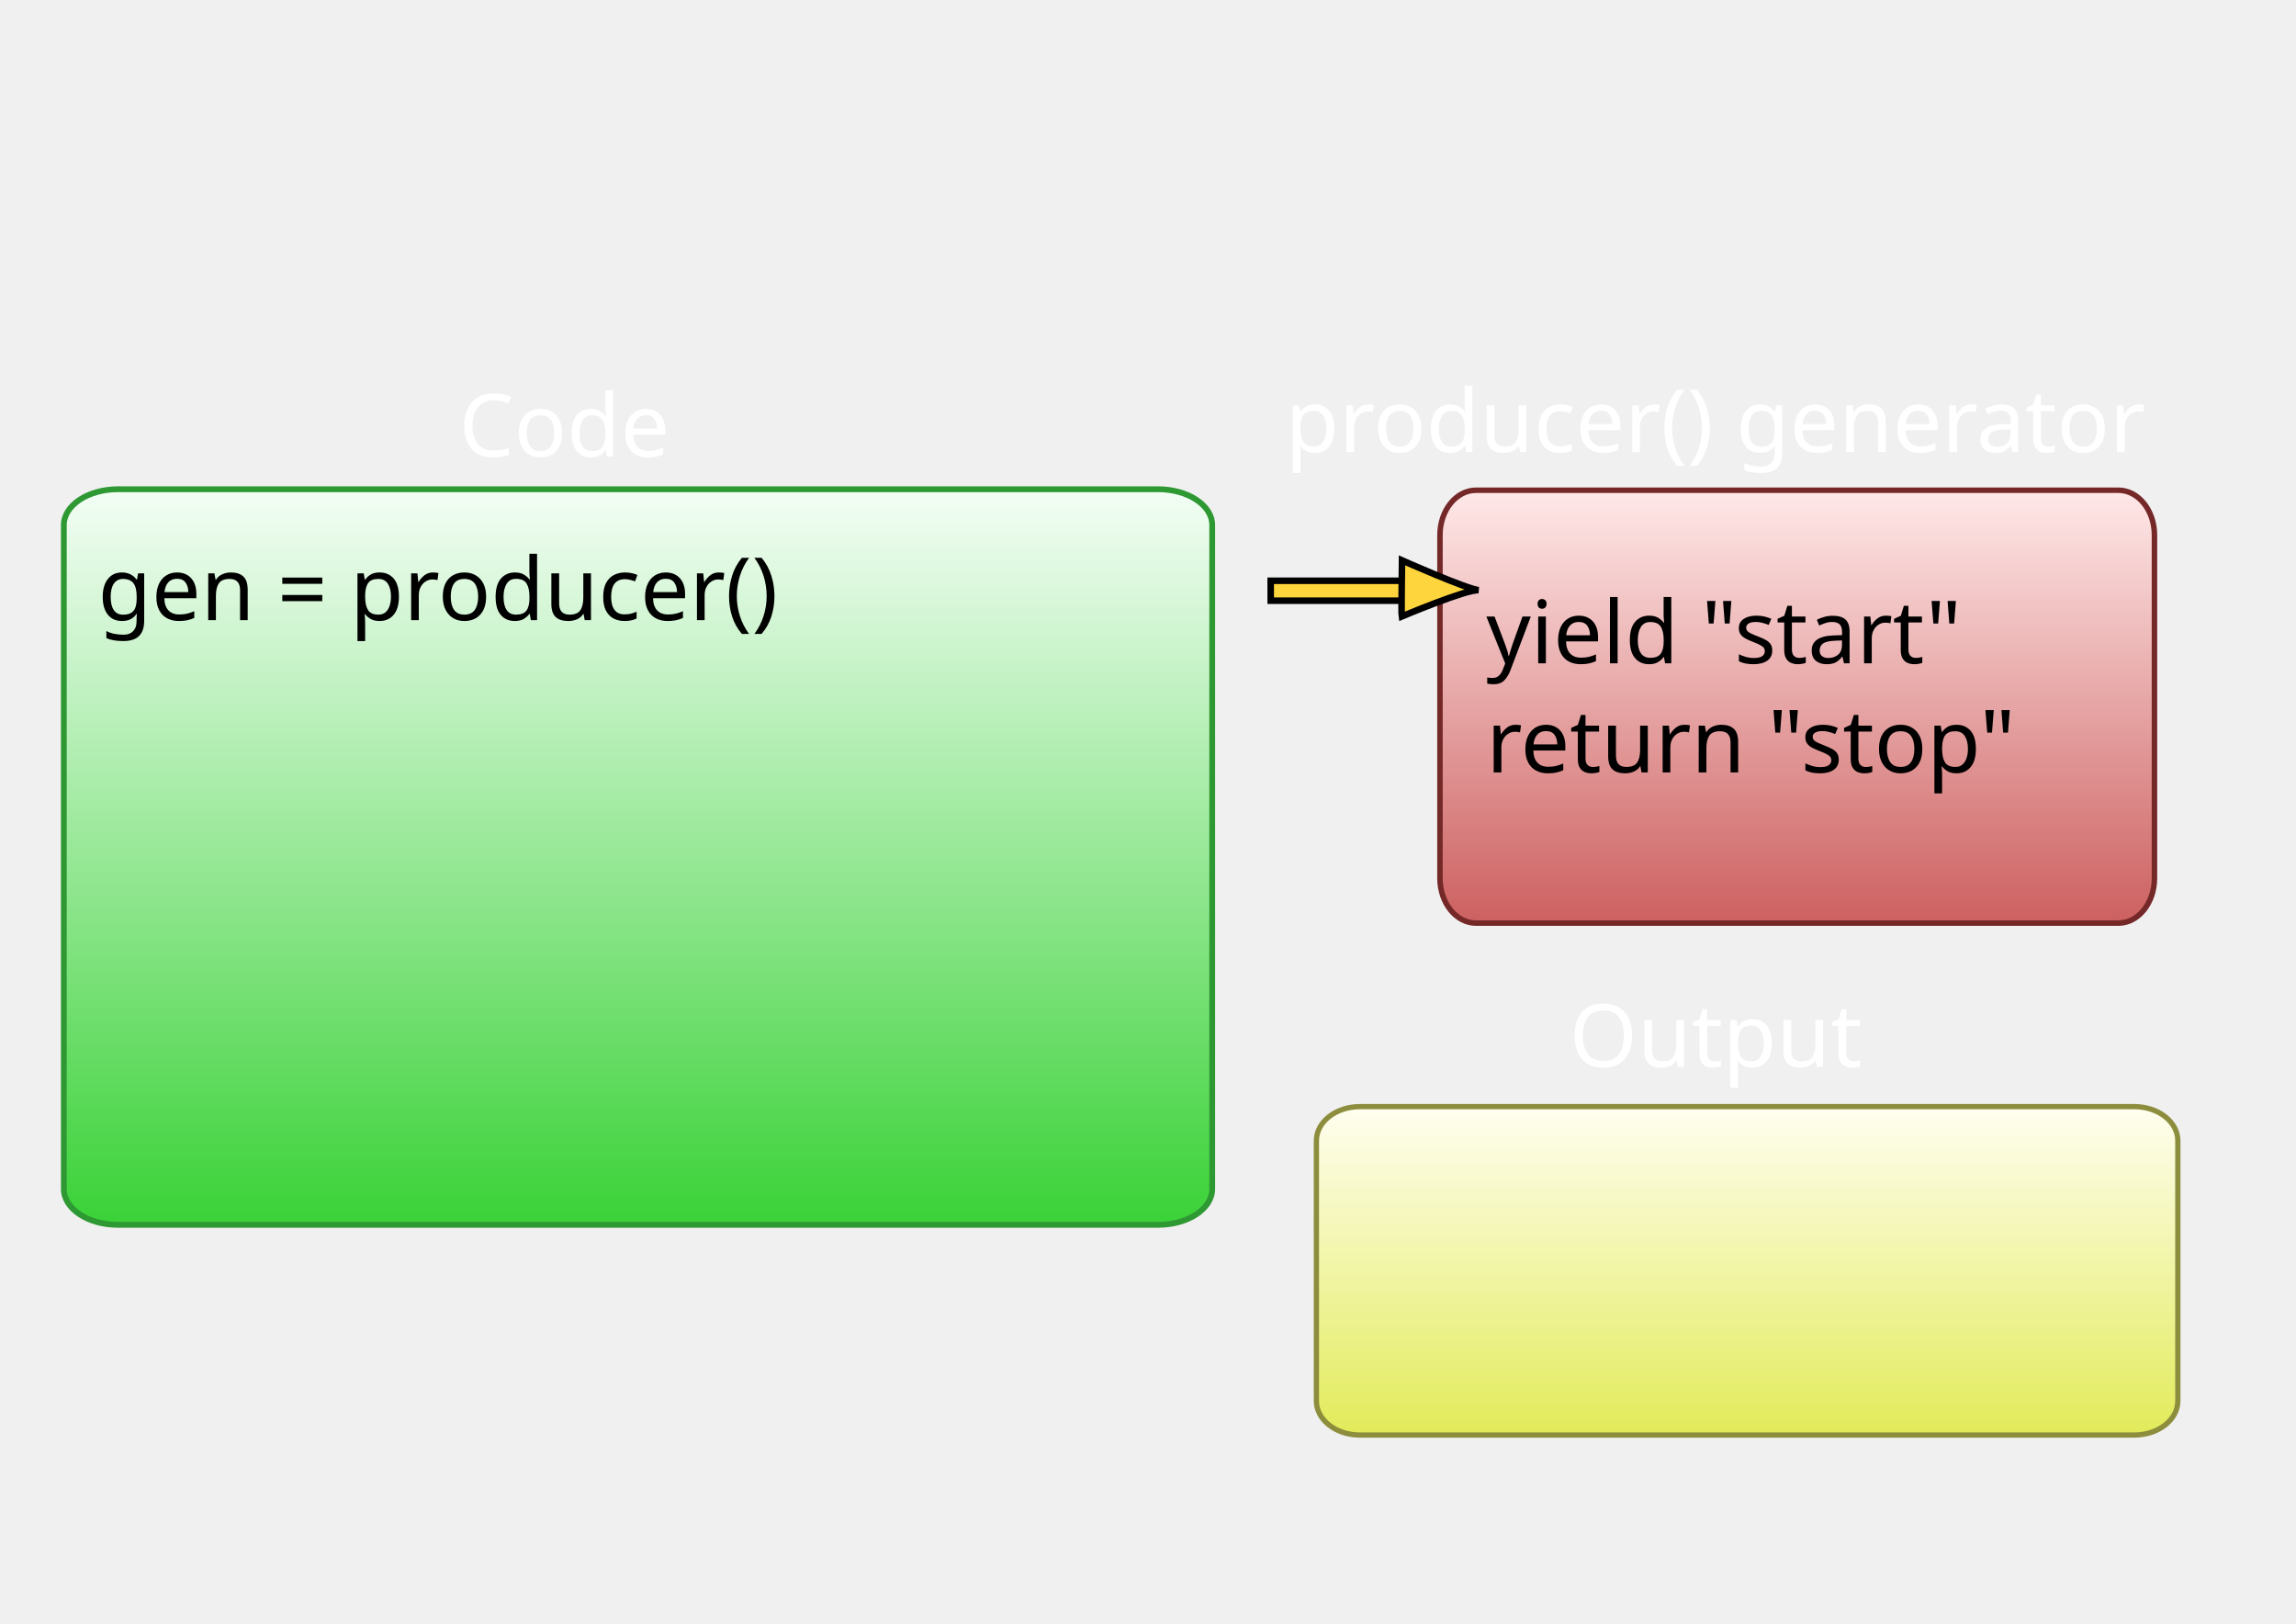
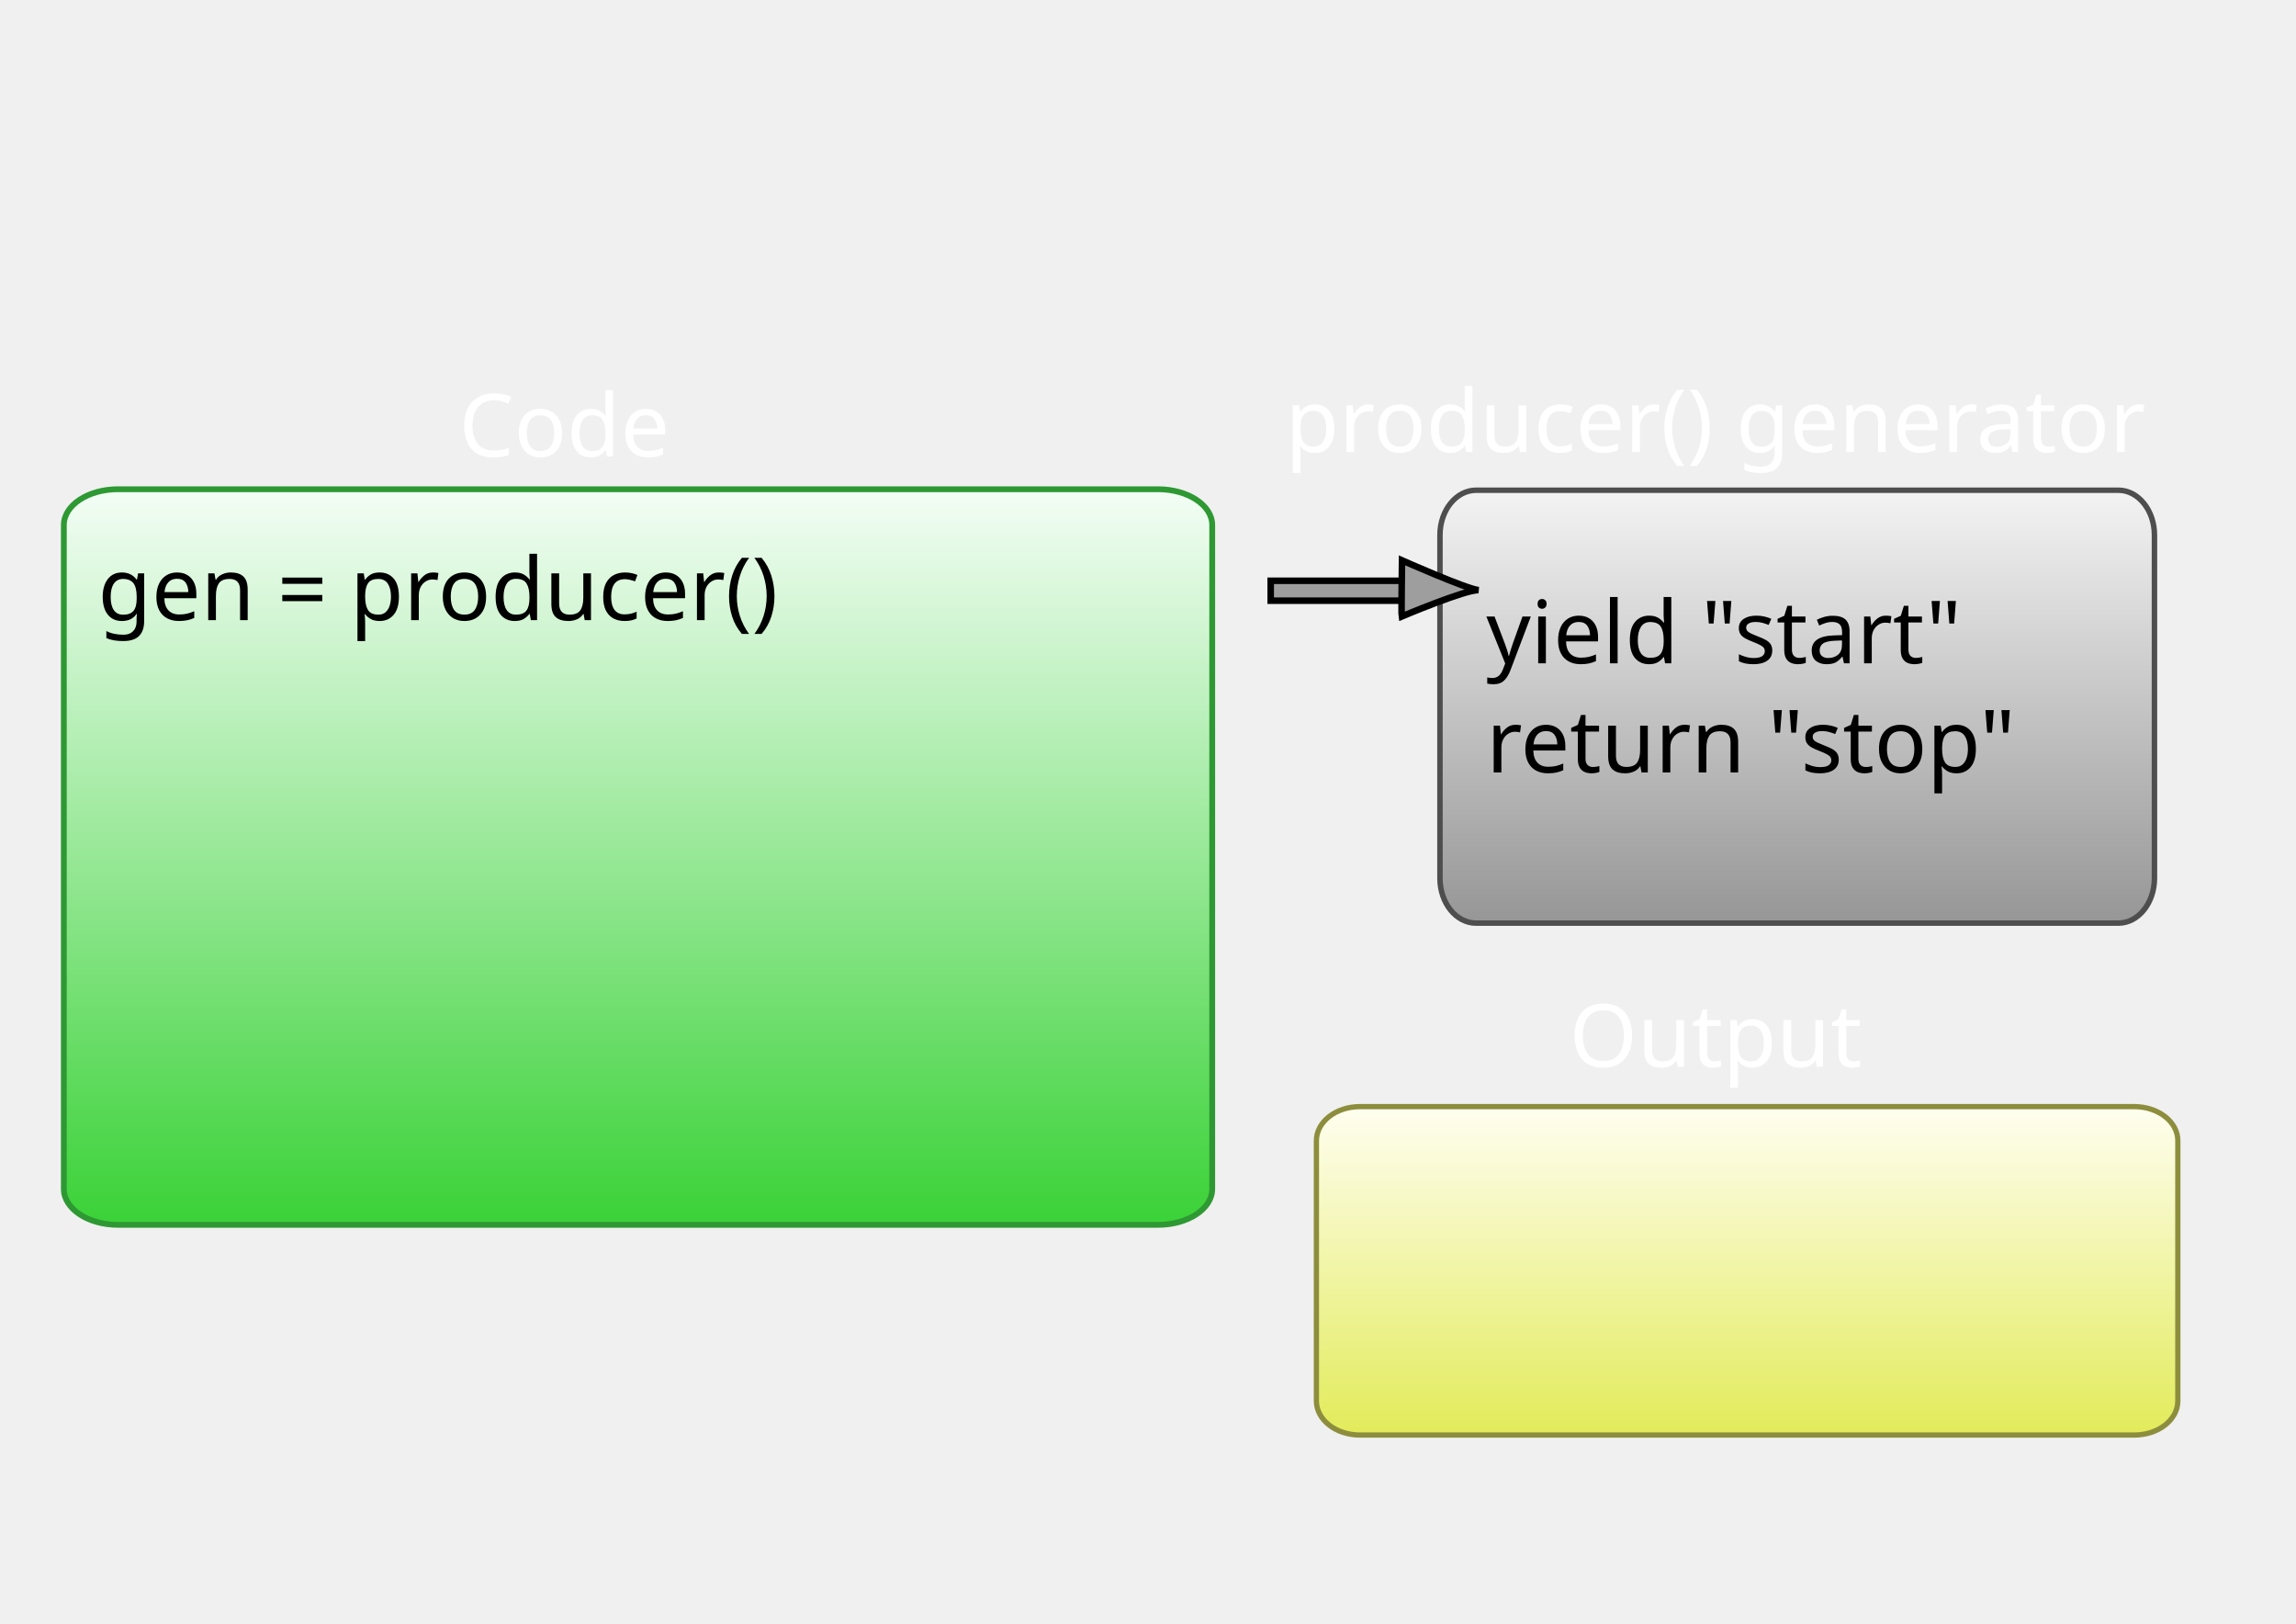
<svg xmlns="http://www.w3.org/2000/svg" xmlns:xlink="http://www.w3.org/1999/xlink" version="1.1" id="svg2" height="744.094" width="1052.362">
  <defs id="defs4">
    <linearGradient id="linearGradient12126">
-       <stop style="stop-color:#ffe8e8;stop-opacity:1;" offset="0" id="stop12128" />
-       <stop style="stop-color:#cd6060;stop-opacity:1;" offset="1" id="stop12130" />
+       <stop id="stop12128" offset="0" style="stop-color:#ffe8e8;stop-opacity:1;" />
+       <stop id="stop12130" offset="1" style="stop-color:#cd6060;stop-opacity:1;" />
    </linearGradient>
-     <marker orient="auto" refY="0" refX="0" id="DotL" style="overflow:visible">
-       <path id="path3982" d="m -2.5,-1 c 0,2.76 -2.24,5 -5,5 -2.76,0 -5,-2.24 -5,-5 0,-2.76 2.24,-5 5,-5 2.76,0 5,2.24 5,5 z" style="fill-rule:evenodd;stroke:#000000;stroke-width:1pt" transform="matrix(0.8,0,0,0.8,5.92,0.8)" />
+     <marker style="overflow:visible" id="DotL" refX="0" refY="0" orient="auto">
+       <path transform="matrix(0.8,0,0,0.8,5.92,0.8)" style="fill-rule:evenodd;stroke:#000000;stroke-width:1pt" d="m -2.5,-1 c 0,2.76 -2.24,5 -5,5 -2.76,0 -5,-2.24 -5,-5 0,-2.76 2.24,-5 5,-5 2.76,0 5,2.24 5,5 z" id="path3982" />
    </marker>
-     <marker id="RazorWire" refX="0" refY="0" orient="auto" style="overflow:visible">
-       <path id="path4153" transform="scale(0.8,0.8)" style="fill:#808080;fill-opacity:1;fill-rule:evenodd;stroke:#000000;stroke-width:0.1pt" d="m 0.023,-0.74 0,1.438 -7.781,2.313 18.437,0 -7.187,-2.313 0,-1.438 7.25,-2.156 -18.469,0 7.75,2.156 z" />
+     <marker style="overflow:visible" orient="auto" refY="0" refX="0" id="RazorWire">
+       <path d="m 0.023,-0.74 0,1.438 -7.781,2.313 18.437,0 -7.187,-2.313 0,-1.438 7.25,-2.156 -18.469,0 7.75,2.156 z" style="fill:#808080;fill-opacity:1;fill-rule:evenodd;stroke:#000000;stroke-width:0.1pt" transform="scale(0.8,0.8)" id="path4153" />
    </marker>
-     <marker orient="auto" refY="0" refX="0" id="Arrow2Lend" style="overflow:visible">
-       <path id="path3942" style="fill-rule:evenodd;stroke-width:0.625;stroke-linejoin:round" d="M 8.719,4.034 -2.207,0.016 8.719,-4.002 c -1.745,2.372 -1.735,5.617 -6e-7,8.035 z" transform="matrix(-1.1,0,0,-1.1,-1.1,0)" />
+     <marker style="overflow:visible" id="Arrow2Lend" refX="0" refY="0" orient="auto">
+       <path transform="matrix(-1.1,0,0,-1.1,-1.1,0)" d="M 8.719,4.034 -2.207,0.016 8.719,-4.002 c -1.745,2.372 -1.735,5.617 -6e-7,8.035 z" style="fill-rule:evenodd;stroke-width:0.625;stroke-linejoin:round" id="path3942" />
    </marker>
-     <marker orient="auto" refY="0" refX="0" id="Arrow1Lend" style="overflow:visible">
-       <path id="path3924" d="M 0,0 5,-5 -12.5,0 5,5 0,0 z" style="fill-rule:evenodd;stroke:#000000;stroke-width:1pt" transform="matrix(-0.8,0,0,-0.8,-10,0)" />
+     <marker style="overflow:visible" id="Arrow1Lend" refX="0" refY="0" orient="auto">
+       <path transform="matrix(-0.8,0,0,-0.8,-10,0)" style="fill-rule:evenodd;stroke:#000000;stroke-width:1pt" d="M 0,0 5,-5 -12.5,0 5,5 0,0 z" id="path3924" />
    </marker>
    <linearGradient id="linearGradient3765">
-       <stop id="stop3767" offset="0" style="stop-color:#f2feff;stop-opacity:1;" />
-       <stop id="stop3769" offset="1" style="stop-color:#41b6ce;stop-opacity:1;" />
+       <stop style="stop-color:#f2feff;stop-opacity:1;" offset="0" id="stop3767" />
+       <stop style="stop-color:#41b6ce;stop-opacity:1;" offset="1" id="stop3769" />
    </linearGradient>
    <linearGradient id="linearGradient3755">
-       <stop style="stop-color:#b8f1f1;stop-opacity:1;" offset="0" id="stop3757" />
-       <stop style="stop-color:#5ac5da;stop-opacity:1;" offset="1" id="stop3759" />
+       <stop id="stop3757" offset="0" style="stop-color:#b8f1f1;stop-opacity:1;" />
+       <stop id="stop3759" offset="1" style="stop-color:#5ac5da;stop-opacity:1;" />
    </linearGradient>
-     <linearGradient xlink:href="#linearGradient3765" id="linearGradient3761" x1="328.5" y1="172.362" x2="334.357" y2="552.362" gradientUnits="userSpaceOnUse" gradientTransform="matrix(0.6143788,0,0,0.4866711,176.4746,449.7801)" />
-     <linearGradient xlink:href="#linearGradient3765-7" id="linearGradient3761-8" x1="328.5" y1="172.362" x2="334.357" y2="552.362" gradientUnits="userSpaceOnUse" gradientTransform="matrix(0.6143788,0,0,0.6431323,188.5043,-52.64542)" />
+     <linearGradient gradientTransform="matrix(0.6143788,0,0,0.4866711,176.4746,449.7801)" gradientUnits="userSpaceOnUse" y2="552.362" x2="334.357" y1="172.362" x1="328.5" id="linearGradient3761" xlink:href="#linearGradient3765" />
+     <linearGradient gradientTransform="matrix(0.6143788,0,0,0.6431323,188.5043,-52.64542)" gradientUnits="userSpaceOnUse" y2="552.362" x2="334.357" y1="172.362" x1="328.5" id="linearGradient3761-8" xlink:href="#linearGradient3765-7" />
    <linearGradient id="linearGradient3765-7">
-       <stop id="stop3767-4" offset="0" style="stop-color:#f2fdf4;stop-opacity:1;" />
-       <stop id="stop3769-3" offset="1" style="stop-color:#3cd239;stop-opacity:1;" />
+       <stop style="stop-color:#f2fdf4;stop-opacity:1;" offset="0" id="stop3767-4" />
+       <stop style="stop-color:#3cd239;stop-opacity:1;" offset="1" id="stop3769-3" />
    </linearGradient>
-     <linearGradient y2="548.954" x2="328.5" y1="172.362" x1="328.5" gradientTransform="matrix(1.04673,0,0,0.8804904,-60.46266,383.2202)" gradientUnits="userSpaceOnUse" id="linearGradient5906" xlink:href="#linearGradient3765-7" />
-     <marker orient="auto" refY="0" refX="0" id="Arrow1Lend-4" style="overflow:visible">
-       <path id="path3924-0" d="M 0,0 5,-5 -12.5,0 5,5 0,0 z" style="fill-rule:evenodd;stroke:#000000;stroke-width:1pt" transform="matrix(-0.8,0,0,-0.8,-10,0)" />
+     <linearGradient xlink:href="#linearGradient3765-7" id="linearGradient5906" gradientUnits="userSpaceOnUse" gradientTransform="matrix(1.04673,0,0,0.8804904,-60.46266,383.2202)" x1="328.5" y1="172.362" x2="328.5" y2="548.954" />
+     <marker style="overflow:visible" id="Arrow1Lend-4" refX="0" refY="0" orient="auto">
+       <path transform="matrix(-0.8,0,0,-0.8,-10,0)" style="fill-rule:evenodd;stroke:#000000;stroke-width:1pt" d="M 0,0 5,-5 -12.5,0 5,5 0,0 z" id="path3924-0" />
    </marker>
-     <linearGradient xlink:href="#linearGradient12126" id="linearGradient12140" x1="879.429" y1="523.279" x2="879.429" y2="707.26" gradientUnits="userSpaceOnUse" gradientTransform="matrix(0.7427041,0,0,1.078099,195.1382,-30.84634)" />
-     <linearGradient xlink:href="#linearGradient12126-6" id="linearGradient12140-4" x1="879.429" y1="523.279" x2="883.507" y2="706.591" gradientUnits="userSpaceOnUse" gradientTransform="matrix(0.9957622,0,0,1.142415,-67.42616,-69.40973)" />
+     <linearGradient gradientTransform="matrix(0.7427041,0,0,1.078099,195.1382,-30.84634)" gradientUnits="userSpaceOnUse" y2="707.26" x2="879.429" y1="523.279" x1="879.429" id="linearGradient12140" xlink:href="#linearGradient12126" />
+     <linearGradient gradientTransform="matrix(0.9957622,0,0,1.142415,-67.42616,-69.40973)" gradientUnits="userSpaceOnUse" y2="706.591" x2="883.507" y1="523.279" x1="879.429" id="linearGradient12140-4" xlink:href="#linearGradient12126-6" />
    <linearGradient id="linearGradient12126-6">
-       <stop style="stop-color:#fffef0;stop-opacity:1;" offset="0" id="stop12128-6" />
-       <stop style="stop-color:#e2eb59;stop-opacity:1;" offset="1" id="stop12130-1" />
+       <stop id="stop12128-6" offset="0" style="stop-color:#fffef0;stop-opacity:1;" />
+       <stop id="stop12130-1" offset="1" style="stop-color:#e2eb59;stop-opacity:1;" />
    </linearGradient>
-     <linearGradient y2="707.709" x2="879.429" y1="523.279" x1="879.429" gradientTransform="matrix(0.8954408,0,0,0.8179006,42.90365,387.6943)" gradientUnits="userSpaceOnUse" id="linearGradient12157" xlink:href="#linearGradient12126-6" />
+     <linearGradient xlink:href="#linearGradient12126-6" id="linearGradient12157" gradientUnits="userSpaceOnUse" gradientTransform="matrix(0.8954408,0,0,0.8179006,42.90365,387.6943)" x1="879.429" y1="523.279" x2="879.429" y2="707.709" />
+     <linearGradient gradientTransform="matrix(0.7427041,0,0,1.078099,195.1382,-30.84634)" gradientUnits="userSpaceOnUse" y2="707.26" x2="879.429" y1="523.279" x1="879.429" id="linearGradient12140-527" xlink:href="#linearGradient12126-457" />
+     <linearGradient id="linearGradient12126-457">
+       <stop id="stop13606" offset="0" style="stop-color:#f3f3f3;stop-opacity:1;" />
+       <stop id="stop13608" offset="1" style="stop-color:#969696;stop-opacity:1;" />
+     </linearGradient>
  </defs>
-   <g id="layer1" transform="translate(0,-308.2677)">
-     <rect style="fill:url(#linearGradient5906);fill-opacity:1;fill-rule:nonzero;stroke:#2e9833;stroke-width:2.661;stroke-linecap:butt;stroke-linejoin:round;stroke-miterlimit:4;stroke-opacity:1;stroke-dasharray:none" id="rect2985-0" width="526.356" height="337.102" x="29.257" y="532.468" rx="24.822" ry="16.412" />
-     <text xml:space="preserve" style="font-size:40px;font-style:normal;font-variant:normal;font-weight:normal;font-stretch:normal;line-height:125%;letter-spacing:0px;word-spacing:0px;fill:#ffffff;fill-opacity:1;stroke:none;font-family:Comfortaa;-inkscape-font-specification:Comfortaa" x="589.138" y="515.446" id="text3771-4">
-       <tspan id="tspan3773-6" x="589.138" y="515.446">producer() generator</tspan>
+   <g transform="translate(0,-308.2677)" id="layer1">
+     <rect ry="16.412" rx="24.822" y="532.468" x="29.257" height="337.102" width="526.356" id="rect2985-0" style="fill:url(#linearGradient5906);fill-opacity:1;fill-rule:nonzero;stroke:#2e9833;stroke-width:2.661;stroke-linecap:butt;stroke-linejoin:round;stroke-miterlimit:4;stroke-opacity:1;stroke-dasharray:none" />
+     <text id="text3771-4" y="515.446" x="589.138" style="font-size:40px;font-style:normal;font-variant:normal;font-weight:normal;font-stretch:normal;line-height:125%;letter-spacing:0px;word-spacing:0px;fill:#ffffff;fill-opacity:1;stroke:none;font-family:Comfortaa;-inkscape-font-specification:Comfortaa" xml:space="preserve">
+       <tspan y="515.446" x="589.138" id="tspan3773-6">producer() generator</tspan>
    </text>
-     <rect style="fill:url(#linearGradient12140);fill-opacity:1;fill-rule:nonzero;stroke:#752828;stroke-width:2.517;stroke-linecap:butt;stroke-linejoin:round;stroke-miterlimit:4;stroke-opacity:1;stroke-dasharray:none" id="rect11120-3" width="327.482" height="198.385" x="660.003" y="532.922" rx="16.551" ry="20.564" />
-     <text xml:space="preserve" style="font-size:40px;font-style:normal;font-weight:normal;line-height:125%;letter-spacing:0px;word-spacing:0px;fill:#ffffff;fill-opacity:1;stroke:none;font-family:Sans" x="210.318" y="517.485" id="text5865-6-8-9">
-       <tspan x="210.318" y="517.485" style="font-style:normal;font-variant:normal;font-weight:normal;font-stretch:normal;fill:#ffffff;fill-opacity:1;font-family:Comfortaa;-inkscape-font-specification:Comfortaa" id="tspan11114-1">Code</tspan>
+     <rect ry="20.564" rx="16.551" y="532.922" x="660.003" height="198.385" width="327.482" id="rect11120-3" style="fill:url(#linearGradient12140-527);fill-opacity:1;fill-rule:nonzero;stroke:#4e4e4e;stroke-width:2.517;stroke-linecap:butt;stroke-linejoin:round;stroke-miterlimit:4;stroke-opacity:1;stroke-dasharray:none" />
+     <text id="text5865-6-8-9" y="517.485" x="210.318" style="font-size:40px;font-style:normal;font-weight:normal;line-height:125%;letter-spacing:0px;word-spacing:0px;fill:#ffffff;fill-opacity:1;stroke:none;font-family:Sans" xml:space="preserve">
+       <tspan id="tspan11114-1" style="font-style:normal;font-variant:normal;font-weight:normal;font-stretch:normal;fill:#ffffff;fill-opacity:1;font-family:Comfortaa;-inkscape-font-specification:Comfortaa" y="517.485" x="210.318">Code</tspan>
    </text>
-     <text xml:space="preserve" style="font-size:40px;font-style:normal;font-weight:normal;line-height:125%;letter-spacing:0px;word-spacing:0px;fill:#000000;fill-opacity:1;stroke:none;font-family:Sans" x="44.879" y="592.455" id="text5865-6">
-       <tspan x="44.879" y="592.455" style="font-style:normal;font-variant:normal;font-weight:normal;font-stretch:normal;fill:#000000;fill-opacity:1;font-family:Comfortaa;-inkscape-font-specification:Comfortaa" id="tspan3961">gen = producer()</tspan>
+     <text id="text5865-6" y="592.455" x="44.879" style="font-size:40px;font-style:normal;font-weight:normal;line-height:125%;letter-spacing:0px;word-spacing:0px;fill:#000000;fill-opacity:1;stroke:none;font-family:Sans" xml:space="preserve">
+       <tspan id="tspan3961" style="font-style:normal;font-variant:normal;font-weight:normal;font-stretch:normal;fill:#000000;fill-opacity:1;font-family:Comfortaa;-inkscape-font-specification:Comfortaa" y="592.455" x="44.879">gen = producer()</tspan>
    </text>
-     <rect style="fill:url(#linearGradient12157);fill-opacity:1;fill-rule:nonzero;stroke:#8d8e3d;stroke-width:2.407;stroke-linecap:butt;stroke-linejoin:round;stroke-miterlimit:4;stroke-opacity:1;stroke-dasharray:none" id="rect11120-3-8" width="394.828" height="150.505" x="603.368" y="815.398" rx="19.954" ry="15.601" />
-     <text xml:space="preserve" style="font-size:40px;font-style:normal;font-weight:normal;line-height:125%;letter-spacing:0px;word-spacing:0px;fill:#ffffff;fill-opacity:1;stroke:none;font-family:Sans" x="719.28" y="797.167" id="text5865-6-8-9-4">
-       <tspan x="719.28" y="797.167" style="font-style:normal;font-variant:normal;font-weight:normal;font-stretch:normal;fill:#ffffff;fill-opacity:1;font-family:Comfortaa;-inkscape-font-specification:Comfortaa" id="tspan11114-1-1">Output</tspan>
+     <rect ry="15.601" rx="19.954" y="815.398" x="603.368" height="150.505" width="394.828" id="rect11120-3-8" style="fill:url(#linearGradient12157);fill-opacity:1;fill-rule:nonzero;stroke:#8d8e3d;stroke-width:2.407;stroke-linecap:butt;stroke-linejoin:round;stroke-miterlimit:4;stroke-opacity:1;stroke-dasharray:none" />
+     <text id="text5865-6-8-9-4" y="797.167" x="719.28" style="font-size:40px;font-style:normal;font-weight:normal;line-height:125%;letter-spacing:0px;word-spacing:0px;fill:#ffffff;fill-opacity:1;stroke:none;font-family:Sans" xml:space="preserve">
+       <tspan id="tspan11114-1-1" style="font-style:normal;font-variant:normal;font-weight:normal;font-stretch:normal;fill:#ffffff;fill-opacity:1;font-family:Comfortaa;-inkscape-font-specification:Comfortaa" y="797.167" x="719.28">Output</tspan>
    </text>
-     <text xml:space="preserve" style="font-size:40px;font-style:normal;font-variant:normal;font-weight:normal;font-stretch:normal;line-height:125%;letter-spacing:0px;word-spacing:0px;fill:#000000;fill-opacity:1;stroke:none;font-family:Comfortaa;-inkscape-font-specification:Comfortaa" x="681.228" y="612.247" id="text12274">
-       <tspan x="681.228" y="612.247" id="tspan3147">yield "start"</tspan>
-       <tspan x="681.228" y="662.247" id="tspan3149">return "stop"</tspan>
+     <text id="text12274" y="612.247" x="681.228" style="font-size:40px;font-style:normal;font-variant:normal;font-weight:normal;font-stretch:normal;line-height:125%;letter-spacing:0px;word-spacing:0px;fill:#000000;fill-opacity:1;stroke:none;font-family:Comfortaa;-inkscape-font-specification:Comfortaa" xml:space="preserve">
+       <tspan id="tspan3147" y="612.247" x="681.228">yield "start"</tspan>
+       <tspan id="tspan3149" y="662.247" x="681.228">return "stop"</tspan>
    </text>
-     <rect style="fill:#ffd53d;fill-opacity:1;stroke:#000000;stroke-width:3;stroke-miterlimit:4;stroke-opacity:1;stroke-dasharray:none" id="rect12135" width="72.387" height="9.131" x="582.418" y="574.415" rx="0" ry="0" />
-     <path style="fill:#ffd53d;fill-opacity:1;fill-rule:nonzero;stroke:#000000;stroke-width:3;stroke-miterlimit:4;stroke-opacity:1;stroke-dasharray:none" d="m 642.605,565.066 c 0,0 29.705,13.182 35.206,13.65 -5.698,-0.468 -35.335,12.068 -35.335,12.068 -0.21,-1.185 0.129,-25.719 0.129,-25.719 z" id="path7308-2" />
+     <rect ry="0" rx="0" y="574.415" x="582.418" height="9.131" width="72.387" id="rect12135" style="fill:#9e9e9e;fill-opacity:1;stroke:#000000;stroke-width:3;stroke-miterlimit:4;stroke-opacity:1;stroke-dasharray:none" />
+     <path id="path7308-2" d="m 642.605,565.066 c 0,0 29.705,13.182 35.206,13.65 -5.698,-0.468 -35.335,12.068 -35.335,12.068 -0.21,-1.185 0.129,-25.719 0.129,-25.719 z" style="fill:#9e9e9e;fill-opacity:1;fill-rule:nonzero;stroke:#000000;stroke-width:3;stroke-miterlimit:4;stroke-opacity:1;stroke-dasharray:none" />
  </g>
</svg>
